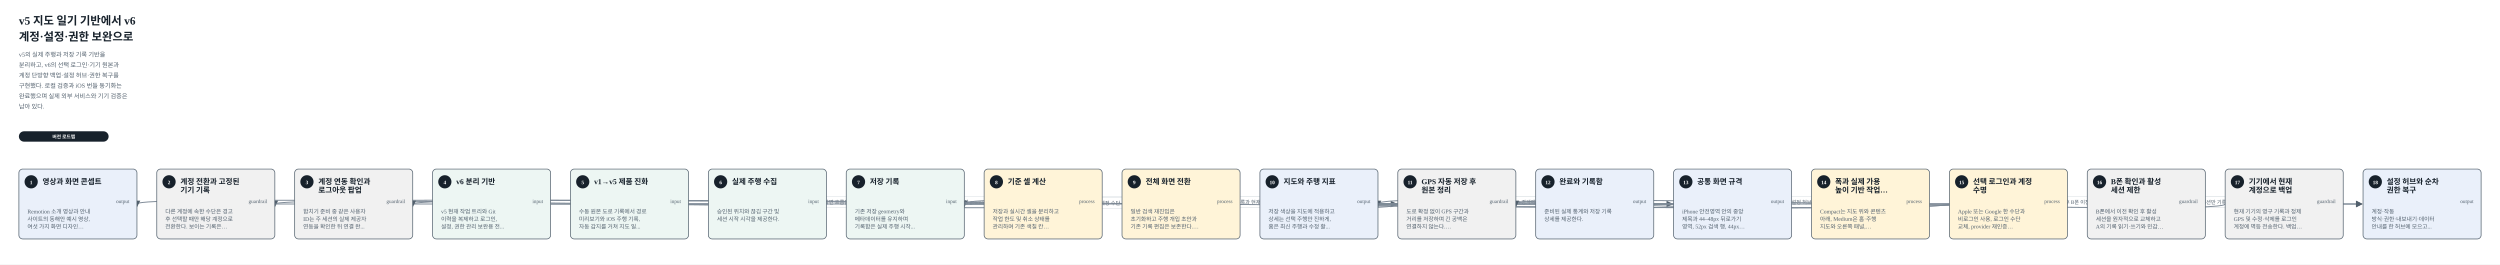
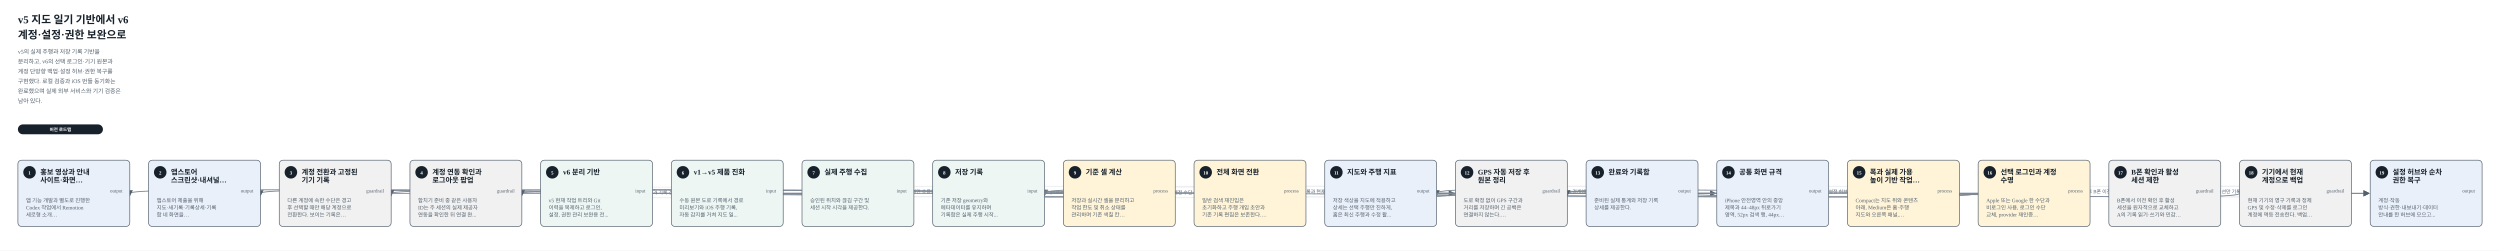
- <svg xmlns="http://www.w3.org/2000/svg" viewBox="0 0 5294 560" role="img" aria-labelledby="system-map-title system-map-desc">
+ <svg xmlns="http://www.w3.org/2000/svg" viewBox="0 0 5586 560" role="img" aria-labelledby="system-map-title system-map-desc">
  <defs>
    <marker id="system-map-arrow" viewBox="0 0 10 10" refX="5" refY="5" markerWidth="7" markerHeight="7" orient="auto-start-reverse">
      <path d="M 0 0 L 10 5 L 0 10 z" fill="#52606d" />
    </marker>
  </defs>
-   <rect width="5294" height="560" fill="#ffffff" />
+   <rect width="5586" height="560" fill="#ffffff" />
  <text fill="#17212b" font-size="24" font-weight="700">
    <tspan x="40" y="52">v5 지도 일기 기반에서 v6</tspan>
    <tspan x="40" y="86">계정·설정·권한 보완으로</tspan>
  </text>
  <text fill="#52606d" font-size="13">
    <tspan x="40" y="120">v5의 실제 주행과 저장 기록 기반을</tspan>
    <tspan x="40" y="142">분리하고, v6의 선택 로그인·기기 원본과</tspan>
    <tspan x="40" y="164">계정 단방향 백업·설정 허브·권한 복구를</tspan>
    <tspan x="40" y="186">구현했다. 로컬 검증과 iOS 번들 동기화는</tspan>
    <tspan x="40" y="208">완료했으며 실제 외부 서비스와 기기 검증은</tspan>
    <tspan x="40" y="230">남아 있다.</tspan>
  </text>
  <rect x="40" y="278" width="190" height="22" rx="11" fill="#17212b" />
  <text x="135" y="293" text-anchor="middle" fill="#ffffff" font-size="10" font-weight="700">버전 로드맵</text>
  <g data-flow="flow-00">
-     <path d="M 1458 432 L 2368 432" fill="none" stroke="#7b8794" stroke-width="2" marker-end="url(#system-map-arrow)" />
-     <rect x="1839" y="416" width="156" height="24" rx="4" fill="#ffffff" stroke="#d6dce2" />
-     <text x="1917" y="432" text-anchor="middle" fill="#52606d" font-size="11">자동 주행 중심 지도...</text>
+     <path d="M 1750 432 L 2660 432" fill="none" stroke="#7b8794" stroke-width="2" marker-end="url(#system-map-arrow)" />
+     <rect x="2131" y="416" width="156" height="24" rx="4" fill="#ffffff" stroke="#d6dce2" />
+     <text x="2209" y="432" text-anchor="middle" fill="#52606d" font-size="11">자동 주행 중심 지도...</text>
  </g>
  <g data-flow="flow-01">
-     <path d="M 1750 432 L 2076 432" fill="none" stroke="#7b8794" stroke-width="2" marker-end="url(#system-map-arrow)" />
-     <rect x="1851" y="416" width="132" height="24" rx="4" fill="#ffffff" stroke="#d6dce2" />
-     <text x="1917" y="432" text-anchor="middle" fill="#52606d" font-size="11">승인된 위치와 끊김</text>
+     <path d="M 2042 432 L 2368 432" fill="none" stroke="#7b8794" stroke-width="2" marker-end="url(#system-map-arrow)" />
+     <rect x="2143" y="416" width="132" height="24" rx="4" fill="#ffffff" stroke="#d6dce2" />
+     <text x="2209" y="432" text-anchor="middle" fill="#52606d" font-size="11">승인된 위치와 끊김</text>
  </g>
  <g data-flow="flow-02">
-     <path d="M 2042 432 L 2076 432" fill="none" stroke="#7b8794" stroke-width="2" marker-end="url(#system-map-arrow)" />
-     <rect x="2012" y="416" width="102" height="24" rx="4" fill="#ffffff" stroke="#d6dce2" />
-     <text x="2063" y="432" text-anchor="middle" fill="#52606d" font-size="11">저장 geometry</text>
+     <path d="M 2334 432 L 2368 432" fill="none" stroke="#7b8794" stroke-width="2" marker-end="url(#system-map-arrow)" />
+     <rect x="2304" y="416" width="102" height="24" rx="4" fill="#ffffff" stroke="#d6dce2" />
+     <text x="2355" y="432" text-anchor="middle" fill="#52606d" font-size="11">저장 geometry</text>
  </g>
  <g data-flow="flow-03">
-     <path d="M 2334 432 L 2660 432" fill="none" stroke="#7b8794" stroke-width="2" marker-end="url(#system-map-arrow)" />
-     <rect x="2432" y="416" width="138" height="24" rx="4" fill="#ffffff" stroke="#d6dce2" />
-     <text x="2501" y="432" text-anchor="middle" fill="#52606d" font-size="11">기준 셀과 준비 상태</text>
+     <path d="M 2626 432 L 2952 432" fill="none" stroke="#7b8794" stroke-width="2" marker-end="url(#system-map-arrow)" />
+     <rect x="2724" y="416" width="138" height="24" rx="4" fill="#ffffff" stroke="#d6dce2" />
+     <text x="2793" y="432" text-anchor="middle" fill="#52606d" font-size="11">기준 셀과 준비 상태</text>
  </g>
  <g data-flow="flow-04">
-     <path d="M 2626 432 L 2660 432" fill="none" stroke="#7b8794" stroke-width="2" marker-end="url(#system-map-arrow)" />
-     <rect x="2566" y="416" width="162" height="24" rx="4" fill="#ffffff" stroke="#d6dce2" />
-     <text x="2647" y="432" text-anchor="middle" fill="#52606d" font-size="11">지도 재사용과 표시 정책</text>
+     <path d="M 2918 432 L 2952 432" fill="none" stroke="#7b8794" stroke-width="2" marker-end="url(#system-map-arrow)" />
+     <rect x="2858" y="416" width="162" height="24" rx="4" fill="#ffffff" stroke="#d6dce2" />
+     <text x="2939" y="432" text-anchor="middle" fill="#52606d" font-size="11">지도 재사용과 표시 정책</text>
  </g>
  <g data-flow="flow-05">
-     <path d="M 1750 432 L 2952 432" fill="none" stroke="#7b8794" stroke-width="2" marker-end="url(#system-map-arrow)" />
-     <rect x="2277" y="416" width="156" height="24" rx="4" fill="#ffffff" stroke="#d6dce2" />
-     <text x="2355" y="432" text-anchor="middle" fill="#52606d" font-size="11">주행 종료와 앱 복귀...</text>
+     <path d="M 2042 432 L 3244 432" fill="none" stroke="#7b8794" stroke-width="2" marker-end="url(#system-map-arrow)" />
+     <rect x="2569" y="416" width="156" height="24" rx="4" fill="#ffffff" stroke="#d6dce2" />
+     <text x="2647" y="432" text-anchor="middle" fill="#52606d" font-size="11">주행 종료와 앱 복귀...</text>
  </g>
  <g data-flow="flow-06">
-     <path d="M 2960 432 C 2960 460, 2042 404, 2042 432" fill="none" stroke="#7b8794" stroke-width="2" marker-end="url(#system-map-arrow)" />
-     <rect x="2432" y="418" width="138" height="24" rx="4" fill="#ffffff" stroke="#d6dce2" />
-     <text x="2501" y="434" text-anchor="middle" fill="#52606d" font-size="11">중복 없는 영구 기록</text>
+     <path d="M 3252 432 C 3252 460, 2334 404, 2334 432" fill="none" stroke="#7b8794" stroke-width="2" marker-end="url(#system-map-arrow)" />
+     <rect x="2724" y="418" width="138" height="24" rx="4" fill="#ffffff" stroke="#d6dce2" />
+     <text x="2793" y="434" text-anchor="middle" fill="#52606d" font-size="11">중복 없는 영구 기록</text>
  </g>
  <g data-flow="flow-07">
-     <path d="M 3210 432 L 3244 432" fill="none" stroke="#7b8794" stroke-width="2" marker-end="url(#system-map-arrow)" />
-     <rect x="3150" y="416" width="162" height="24" rx="4" fill="#ffffff" stroke="#d6dce2" />
-     <text x="3231" y="432" text-anchor="middle" fill="#52606d" font-size="11">정리 결과와 저장 영수증</text>
+     <path d="M 3502 432 L 3536 432" fill="none" stroke="#7b8794" stroke-width="2" marker-end="url(#system-map-arrow)" />
+     <rect x="3442" y="416" width="162" height="24" rx="4" fill="#ffffff" stroke="#d6dce2" />
+     <text x="3523" y="432" text-anchor="middle" fill="#52606d" font-size="11">정리 결과와 저장 영수증</text>
  </g>
  <g data-flow="flow-08">
-     <path d="M 2334 432 L 3244 432" fill="none" stroke="#7b8794" stroke-width="2" marker-end="url(#system-map-arrow)" />
-     <rect x="2715" y="416" width="156" height="24" rx="4" fill="#ffffff" stroke="#d6dce2" />
-     <text x="2793" y="432" text-anchor="middle" fill="#52606d" font-size="11">실제 저장 전후 칸 통계</text>
+     <path d="M 2626 432 L 3536 432" fill="none" stroke="#7b8794" stroke-width="2" marker-end="url(#system-map-arrow)" />
+     <rect x="3007" y="416" width="156" height="24" rx="4" fill="#ffffff" stroke="#d6dce2" />
+     <text x="3085" y="432" text-anchor="middle" fill="#52606d" font-size="11">실제 저장 전후 칸 통계</text>
  </g>
  <g data-flow="flow-09">
-     <path d="M 2626 432 L 3536 432" fill="none" stroke="#7b8794" stroke-width="2" marker-end="url(#system-map-arrow)" />
-     <rect x="3004" y="416" width="162" height="24" rx="4" fill="#ffffff" stroke="#d6dce2" />
-     <text x="3085" y="432" text-anchor="middle" fill="#52606d" font-size="11">화면별 동일한 정렬과...</text>
+     <path d="M 2918 432 L 3828 432" fill="none" stroke="#7b8794" stroke-width="2" marker-end="url(#system-map-arrow)" />
+     <rect x="3296" y="416" width="162" height="24" rx="4" fill="#ffffff" stroke="#d6dce2" />
+     <text x="3377" y="432" text-anchor="middle" fill="#52606d" font-size="11">화면별 동일한 정렬과...</text>
  </g>
  <g data-flow="flow-10">
-     <path d="M 2626 432 L 3828 432" fill="none" stroke="#7b8794" stroke-width="2" marker-end="url(#system-map-arrow)" />
-     <rect x="3150" y="416" width="162" height="24" rx="4" fill="#ffffff" stroke="#d6dce2" />
-     <text x="3231" y="432" text-anchor="middle" fill="#52606d" font-size="11">viewport 경계에 따른...</text>
+     <path d="M 2918 432 L 4120 432" fill="none" stroke="#7b8794" stroke-width="2" marker-end="url(#system-map-arrow)" />
+     <rect x="3442" y="416" width="162" height="24" rx="4" fill="#ffffff" stroke="#d6dce2" />
+     <text x="3523" y="432" text-anchor="middle" fill="#52606d" font-size="11">viewport 경계에 따른...</text>
  </g>
  <g data-flow="flow-11">
-     <path d="M 3836 432 C 3836 460, 2918 404, 2918 432" fill="none" stroke="#7b8794" stroke-width="2" marker-end="url(#system-map-arrow)" />
-     <rect x="3293" y="418" width="168" height="24" rx="4" fill="#ffffff" stroke="#d6dce2" />
-     <text x="3377" y="434" text-anchor="middle" fill="#52606d" font-size="11">단일 지도 크기 동기화...</text>
+     <path d="M 4128 432 C 4128 460, 3210 404, 3210 432" fill="none" stroke="#7b8794" stroke-width="2" marker-end="url(#system-map-arrow)" />
+     <rect x="3585" y="418" width="168" height="24" rx="4" fill="#ffffff" stroke="#d6dce2" />
+     <text x="3669" y="434" text-anchor="middle" fill="#52606d" font-size="11">단일 지도 크기 동기화...</text>
+   </g>
+   <g data-flow="flow-app-store-assets">
+     <path d="M 2668 432 C 2668 460, 582 404, 582 432" fill="none" stroke="#7b8794" stroke-width="2" marker-end="url(#system-map-arrow)" />
+     <rect x="1541" y="418" width="168" height="24" rx="4" fill="#ffffff" stroke="#d6dce2" />
+     <text x="1625" y="434" text-anchor="middle" fill="#52606d" font-size="11">실제 앱 화면을 앱스토...</text>
  </g>
  <g data-flow="flow-promo-design">
-     <path d="M 2376 432 C 2376 460, 290 404, 290 432" fill="none" stroke="#7b8794" stroke-width="2" marker-end="url(#system-map-arrow)" />
-     <rect x="1249" y="418" width="168" height="24" rx="4" fill="#ffffff" stroke="#d6dce2" />
-     <text x="1333" y="434" text-anchor="middle" fill="#52606d" font-size="11">앱 화면과 기록 경험을...</text>
+     <path d="M 2668 432 C 2668 460, 290 404, 290 432" fill="none" stroke="#7b8794" stroke-width="2" marker-end="url(#system-map-arrow)" />
+     <rect x="1395" y="418" width="168" height="24" rx="4" fill="#ffffff" stroke="#d6dce2" />
+     <text x="1479" y="434" text-anchor="middle" fill="#52606d" font-size="11">앱 화면과 기록 경험을...</text>
  </g>
  <g data-flow="flow-v6-00">
-     <path d="M 1166 432 L 2368 432" fill="none" stroke="#7b8794" stroke-width="2" marker-end="url(#system-map-arrow)" />
-     <rect x="1693" y="416" width="156" height="24" rx="4" fill="#ffffff" stroke="#d6dce2" />
-     <text x="1771" y="432" text-anchor="middle" fill="#52606d" font-size="11">기존 화면 흐름을 v6...</text>
+     <path d="M 1458 432 L 2660 432" fill="none" stroke="#7b8794" stroke-width="2" marker-end="url(#system-map-arrow)" />
+     <rect x="1985" y="416" width="156" height="24" rx="4" fill="#ffffff" stroke="#d6dce2" />
+     <text x="2063" y="432" text-anchor="middle" fill="#52606d" font-size="11">기존 화면 흐름을 v6...</text>
  </g>
  <g data-flow="flow-v6-01">
-     <path d="M 3210 432 L 4704 432" fill="none" stroke="#7b8794" stroke-width="2" marker-end="url(#system-map-arrow)" />
-     <rect x="3880" y="416" width="162" height="24" rx="4" fill="#ffffff" stroke="#d6dce2" />
-     <text x="3961" y="432" text-anchor="middle" fill="#52606d" font-size="11">로컬 영구 저장 뒤 완...</text>
+     <path d="M 3502 432 L 4996 432" fill="none" stroke="#7b8794" stroke-width="2" marker-end="url(#system-map-arrow)" />
+     <rect x="4172" y="416" width="162" height="24" rx="4" fill="#ffffff" stroke="#d6dce2" />
+     <text x="4253" y="432" text-anchor="middle" fill="#52606d" font-size="11">로컬 영구 저장 뒤 완...</text>
  </g>
  <g data-flow="flow-v6-02">
-     <path d="M 4378 432 L 4704 432" fill="none" stroke="#7b8794" stroke-width="2" marker-end="url(#system-map-arrow)" />
-     <rect x="4461" y="416" width="168" height="24" rx="4" fill="#ffffff" stroke="#d6dce2" />
-     <text x="4545" y="432" text-anchor="middle" fill="#52606d" font-size="11">로그인 계정에 기기 내...</text>
+     <path d="M 4670 432 L 4996 432" fill="none" stroke="#7b8794" stroke-width="2" marker-end="url(#system-map-arrow)" />
+     <rect x="4753" y="416" width="168" height="24" rx="4" fill="#ffffff" stroke="#d6dce2" />
+     <text x="4837" y="432" text-anchor="middle" fill="#52606d" font-size="11">로그인 계정에 기기 내...</text>
  </g>
  <g data-flow="flow-v6-03">
-     <path d="M 4378 432 L 4996 432" fill="none" stroke="#7b8794" stroke-width="2" marker-end="url(#system-map-arrow)" />
-     <rect x="4607" y="416" width="168" height="24" rx="4" fill="#ffffff" stroke="#d6dce2" />
-     <text x="4691" y="432" text-anchor="middle" fill="#52606d" font-size="11">계정 상태와 권한 진입...</text>
+     <path d="M 4670 432 L 5288 432" fill="none" stroke="#7b8794" stroke-width="2" marker-end="url(#system-map-arrow)" />
+     <rect x="4899" y="416" width="168" height="24" rx="4" fill="#ffffff" stroke="#d6dce2" />
+     <text x="4983" y="432" text-anchor="middle" fill="#52606d" font-size="11">계정 상태와 권한 진입...</text>
  </g>
  <g data-flow="flow-v6-04">
-     <path d="M 2626 432 L 4996 432" fill="none" stroke="#7b8794" stroke-width="2" marker-end="url(#system-map-arrow)" />
-     <rect x="3734" y="416" width="162" height="24" rx="4" fill="#ffffff" stroke="#d6dce2" />
-     <text x="3815" y="432" text-anchor="middle" fill="#52606d" font-size="11">홈에서 설정 허브로 진입</text>
+     <path d="M 2918 432 L 5288 432" fill="none" stroke="#7b8794" stroke-width="2" marker-end="url(#system-map-arrow)" />
+     <rect x="4026" y="416" width="162" height="24" rx="4" fill="#ffffff" stroke="#d6dce2" />
+     <text x="4107" y="432" text-anchor="middle" fill="#52606d" font-size="11">홈에서 설정 허브로 진입</text>
  </g>
  <g data-flow="flow-v6-c1-account-scope">
-     <path d="M 4128 432 C 4128 460, 582 404, 582 432" fill="none" stroke="#7b8794" stroke-width="2" marker-end="url(#system-map-arrow)" />
-     <rect x="2277" y="418" width="156" height="24" rx="4" fill="#ffffff" stroke="#d6dce2" />
-     <text x="2355" y="434" text-anchor="middle" fill="#52606d" font-size="11">다른 계정 수단 충돌...</text>
+     <path d="M 4420 432 C 4420 460, 874 404, 874 432" fill="none" stroke="#7b8794" stroke-width="2" marker-end="url(#system-map-arrow)" />
+     <rect x="2569" y="418" width="156" height="24" rx="4" fill="#ffffff" stroke="#d6dce2" />
+     <text x="2647" y="434" text-anchor="middle" fill="#52606d" font-size="11">다른 계정 수단 충돌...</text>
  </g>
  <g data-flow="flow-v6-c1-cloud">
-     <path d="M 582 432 L 4704 432" fill="none" stroke="#7b8794" stroke-width="2" marker-end="url(#system-map-arrow)" />
-     <rect x="2563" y="416" width="168" height="24" rx="4" fill="#ffffff" stroke="#d6dce2" />
-     <text x="2647" y="432" text-anchor="middle" fill="#52606d" font-size="11">기기 기록과 현재 계정...</text>
+     <path d="M 874 432 L 4996 432" fill="none" stroke="#7b8794" stroke-width="2" marker-end="url(#system-map-arrow)" />
+     <rect x="2855" y="416" width="168" height="24" rx="4" fill="#ffffff" stroke="#d6dce2" />
+     <text x="2939" y="432" text-anchor="middle" fill="#52606d" font-size="11">기기 기록과 현재 계정...</text>
  </g>
  <g data-flow="flow-v6-device-01">
-     <path d="M 4378 432 L 4412 432" fill="none" stroke="#7b8794" stroke-width="2" marker-end="url(#system-map-arrow)" />
-     <rect x="4324" y="416" width="150" height="24" rx="4" fill="#ffffff" stroke="#d6dce2" />
-     <text x="4399" y="432" text-anchor="middle" fill="#52606d" font-size="11">인증 후 B폰 이전 확인</text>
+     <path d="M 4670 432 L 4704 432" fill="none" stroke="#7b8794" stroke-width="2" marker-end="url(#system-map-arrow)" />
+     <rect x="4616" y="416" width="150" height="24" rx="4" fill="#ffffff" stroke="#d6dce2" />
+     <text x="4691" y="432" text-anchor="middle" fill="#52606d" font-size="11">인증 후 B폰 이전 확인</text>
  </g>
  <g data-flow="flow-v6-device-02">
-     <path d="M 4670 432 L 4704 432" fill="none" stroke="#7b8794" stroke-width="2" marker-end="url(#system-map-arrow)" />
-     <rect x="4610" y="416" width="162" height="24" rx="4" fill="#ffffff" stroke="#d6dce2" />
-     <text x="4691" y="432" text-anchor="middle" fill="#52606d" font-size="11">활성 세션만 기록 API...</text>
+     <path d="M 4962 432 L 4996 432" fill="none" stroke="#7b8794" stroke-width="2" marker-end="url(#system-map-arrow)" />
+     <rect x="4902" y="416" width="162" height="24" rx="4" fill="#ffffff" stroke="#d6dce2" />
+     <text x="4983" y="432" text-anchor="middle" fill="#52606d" font-size="11">활성 세션만 기록 API...</text>
  </g>
  <g data-flow="flow-v6-manual-restore">
-     <path d="M 4712 432 C 4712 460, 3210 404, 3210 432" fill="none" stroke="#7b8794" stroke-width="2" marker-end="url(#system-map-arrow)" />
-     <rect x="3877" y="418" width="168" height="24" rx="4" fill="#ffffff" stroke="#d6dce2" />
-     <text x="3961" y="434" text-anchor="middle" fill="#52606d" font-size="11">빈 기기에서 명시적 수...</text>
+     <path d="M 5004 432 C 5004 460, 3502 404, 3502 432" fill="none" stroke="#7b8794" stroke-width="2" marker-end="url(#system-map-arrow)" />
+     <rect x="4169" y="418" width="168" height="24" rx="4" fill="#ffffff" stroke="#d6dce2" />
+     <text x="4253" y="434" text-anchor="middle" fill="#52606d" font-size="11">빈 기기에서 명시적 수...</text>
  </g>
  <g data-flow="flow-v6-provider-link">
-     <path d="M 4128 432 C 4128 460, 874 404, 874 432" fill="none" stroke="#7b8794" stroke-width="2" marker-end="url(#system-map-arrow)" />
-     <rect x="2420" y="418" width="162" height="24" rx="4" fill="#ffffff" stroke="#d6dce2" />
-     <text x="2501" y="434" text-anchor="middle" fill="#52606d" font-size="11">서버 identity 확인과...</text>
+     <path d="M 4420 432 C 4420 460, 1166 404, 1166 432" fill="none" stroke="#7b8794" stroke-width="2" marker-end="url(#system-map-arrow)" />
+     <rect x="2712" y="418" width="162" height="24" rx="4" fill="#ffffff" stroke="#d6dce2" />
+     <text x="2793" y="434" text-anchor="middle" fill="#52606d" font-size="11">서버 identity 확인과...</text>
  </g>
  <g data-node="promo-design">
    <rect x="40" y="358" width="250" height="148" rx="8" fill="#eaf0fa" stroke="#52606d" stroke-width="1.5" />
    <circle cx="66" cy="385" r="14" fill="#17212b" />
    <text x="66" y="390" text-anchor="middle" fill="#ffffff" font-size="11" font-weight="700">1</text>
    <text x="90" y="390" fill="#17212b" font-size="16" font-weight="700">
-       <tspan x="90" y="390">영상과 화면 콘셉트</tspan>
+       <tspan x="90" y="390">홍보 영상과 안내</tspan>
+       <tspan x="90" y="408">사이트·화면…</tspan>
    </text>
    <text x="274" y="430" text-anchor="end" fill="#52606d" font-size="11">output</text>
    <text x="58" y="436" fill="#52606d" font-size="12">
-       <tspan x="58" y="452">Remotion 소개 영상과 안내</tspan>
-       <tspan x="58" y="468">사이트의 동해안 예시 영상,</tspan>
-       <tspan x="58" y="484">여섯 가지 화면 디자인…</tspan>
-     </text>
-   </g>
-   <g data-node="c1-account-scope">
-     <rect x="332" y="358" width="250" height="148" rx="8" fill="#f1f1f1" stroke="#52606d" stroke-width="1.5" />
+       <tspan x="58" y="452">앱 기능 개발과 별도로 진행한</tspan>
+       <tspan x="58" y="468">Codex 작업에서 Remotion</tspan>
+       <tspan x="58" y="484">세로형 소개…</tspan>
+     </text>
+   </g>
+   <g data-node="app-store-assets">
+     <rect x="332" y="358" width="250" height="148" rx="8" fill="#eaf0fa" stroke="#52606d" stroke-width="1.5" />
    <circle cx="358" cy="385" r="14" fill="#17212b" />
    <text x="358" y="390" text-anchor="middle" fill="#ffffff" font-size="11" font-weight="700">2</text>
    <text x="382" y="390" fill="#17212b" font-size="16" font-weight="700">
-       <tspan x="382" y="390">계정 전환과 고정된</tspan>
-       <tspan x="382" y="408">기기 기록</tspan>
-     </text>
-     <text x="566" y="430" text-anchor="end" fill="#52606d" font-size="11">guardrail</text>
+       <tspan x="382" y="390">앱스토어</tspan>
+       <tspan x="382" y="408">스크린샷·내셔널…</tspan>
+     </text>
+     <text x="566" y="430" text-anchor="end" fill="#52606d" font-size="11">output</text>
    <text x="350" y="436" fill="#52606d" font-size="12">
-       <tspan x="350" y="452">다른 계정에 속한 수단은 경고</tspan>
-       <tspan x="350" y="468">후 선택할 때만 해당 계정으로</tspan>
-       <tspan x="350" y="484">전환한다. 보이는 기록은…</tspan>
-     </text>
-   </g>
-   <g data-node="provider-link-status">
+       <tspan x="350" y="452">앱스토어 제출을 위해</tspan>
+       <tspan x="350" y="468">지도·새기록·기록상세·기록</tspan>
+       <tspan x="350" y="484">함 네 화면을…</tspan>
+     </text>
+   </g>
+   <g data-node="c1-account-scope">
    <rect x="624" y="358" width="250" height="148" rx="8" fill="#f1f1f1" stroke="#52606d" stroke-width="1.5" />
    <circle cx="650" cy="385" r="14" fill="#17212b" />
    <text x="650" y="390" text-anchor="middle" fill="#ffffff" font-size="11" font-weight="700">3</text>
    <text x="674" y="390" fill="#17212b" font-size="16" font-weight="700">
-       <tspan x="674" y="390">계정 연동 확인과</tspan>
-       <tspan x="674" y="408">로그아웃 팝업</tspan>
+       <tspan x="674" y="390">계정 전환과 고정된</tspan>
+       <tspan x="674" y="408">기기 기록</tspan>
    </text>
    <text x="858" y="430" text-anchor="end" fill="#52606d" font-size="11">guardrail</text>
    <text x="642" y="436" fill="#52606d" font-size="12">
-       <tspan x="642" y="452">합치기 준비 중 같은 사용자</tspan>
-       <tspan x="642" y="468">ID는 주 세션의 실제 제공자</tspan>
-       <tspan x="642" y="484">연동을 확인한 뒤 연결 완...</tspan>
-     </text>
-   </g>
-   <g data-node="v6-foundation">
-     <rect x="916" y="358" width="250" height="148" rx="8" fill="#edf6f3" stroke="#52606d" stroke-width="1.5" />
+       <tspan x="642" y="452">다른 계정에 속한 수단은 경고</tspan>
+       <tspan x="642" y="468">후 선택할 때만 해당 계정으로</tspan>
+       <tspan x="642" y="484">전환한다. 보이는 기록은…</tspan>
+     </text>
+   </g>
+   <g data-node="provider-link-status">
+     <rect x="916" y="358" width="250" height="148" rx="8" fill="#f1f1f1" stroke="#52606d" stroke-width="1.5" />
    <circle cx="942" cy="385" r="14" fill="#17212b" />
    <text x="942" y="390" text-anchor="middle" fill="#ffffff" font-size="11" font-weight="700">4</text>
    <text x="966" y="390" fill="#17212b" font-size="16" font-weight="700">
-       <tspan x="966" y="390">v6 분리 기반</tspan>
-     </text>
-     <text x="1150" y="430" text-anchor="end" fill="#52606d" font-size="11">input</text>
+       <tspan x="966" y="390">계정 연동 확인과</tspan>
+       <tspan x="966" y="408">로그아웃 팝업</tspan>
+     </text>
+     <text x="1150" y="430" text-anchor="end" fill="#52606d" font-size="11">guardrail</text>
    <text x="934" y="436" fill="#52606d" font-size="12">
-       <tspan x="934" y="452">v5 현재 작업 트리와 Git</tspan>
-       <tspan x="934" y="468">이력을 복제하고 로그인,</tspan>
-       <tspan x="934" y="484">설정, 권한 관리 보완용 전...</tspan>
-     </text>
-   </g>
-   <g data-node="version-lineage">
+       <tspan x="934" y="452">합치기 준비 중 같은 사용자</tspan>
+       <tspan x="934" y="468">ID는 주 세션의 실제 제공자</tspan>
+       <tspan x="934" y="484">연동을 확인한 뒤 연결 완...</tspan>
+     </text>
+   </g>
+   <g data-node="v6-foundation">
    <rect x="1208" y="358" width="250" height="148" rx="8" fill="#edf6f3" stroke="#52606d" stroke-width="1.5" />
    <circle cx="1234" cy="385" r="14" fill="#17212b" />
    <text x="1234" y="390" text-anchor="middle" fill="#ffffff" font-size="11" font-weight="700">5</text>
    <text x="1258" y="390" fill="#17212b" font-size="16" font-weight="700">
-       <tspan x="1258" y="390">v1→v5 제품 진화</tspan>
+       <tspan x="1258" y="390">v6 분리 기반</tspan>
    </text>
    <text x="1442" y="430" text-anchor="end" fill="#52606d" font-size="11">input</text>
    <text x="1226" y="436" fill="#52606d" font-size="12">
-       <tspan x="1226" y="452">수동 원본 도로 기록에서 경로</tspan>
-       <tspan x="1226" y="468">미리보기와 iOS 주행 기록,</tspan>
-       <tspan x="1226" y="484">자동 감지를 거쳐 지도 일...</tspan>
-     </text>
-   </g>
-   <g data-node="native-drive">
+       <tspan x="1226" y="452">v5 현재 작업 트리와 Git</tspan>
+       <tspan x="1226" y="468">이력을 복제하고 로그인,</tspan>
+       <tspan x="1226" y="484">설정, 권한 관리 보완용 전...</tspan>
+     </text>
+   </g>
+   <g data-node="version-lineage">
    <rect x="1500" y="358" width="250" height="148" rx="8" fill="#edf6f3" stroke="#52606d" stroke-width="1.5" />
    <circle cx="1526" cy="385" r="14" fill="#17212b" />
    <text x="1526" y="390" text-anchor="middle" fill="#ffffff" font-size="11" font-weight="700">6</text>
    <text x="1550" y="390" fill="#17212b" font-size="16" font-weight="700">
-       <tspan x="1550" y="390">실제 주행 수집</tspan>
+       <tspan x="1550" y="390">v1→v5 제품 진화</tspan>
    </text>
    <text x="1734" y="430" text-anchor="end" fill="#52606d" font-size="11">input</text>
    <text x="1518" y="436" fill="#52606d" font-size="12">
-       <tspan x="1518" y="452">승인된 위치와 끊김 구간 및</tspan>
-       <tspan x="1518" y="468">세션 시작 시각을 제공한다.</tspan>
-     </text>
-   </g>
-   <g data-node="saved-records">
+       <tspan x="1518" y="452">수동 원본 도로 기록에서 경로</tspan>
+       <tspan x="1518" y="468">미리보기와 iOS 주행 기록,</tspan>
+       <tspan x="1518" y="484">자동 감지를 거쳐 지도 일...</tspan>
+     </text>
+   </g>
+   <g data-node="native-drive">
    <rect x="1792" y="358" width="250" height="148" rx="8" fill="#edf6f3" stroke="#52606d" stroke-width="1.5" />
    <circle cx="1818" cy="385" r="14" fill="#17212b" />
    <text x="1818" y="390" text-anchor="middle" fill="#ffffff" font-size="11" font-weight="700">7</text>
    <text x="1842" y="390" fill="#17212b" font-size="16" font-weight="700">
-       <tspan x="1842" y="390">저장 기록</tspan>
+       <tspan x="1842" y="390">실제 주행 수집</tspan>
    </text>
    <text x="2026" y="430" text-anchor="end" fill="#52606d" font-size="11">input</text>
    <text x="1810" y="436" fill="#52606d" font-size="12">
-       <tspan x="1810" y="452">기존 저장 geometry와</tspan>
-       <tspan x="1810" y="468">메타데이터를 유지하며</tspan>
-       <tspan x="1810" y="484">기록함은 실제 주행 시작...</tspan>
-     </text>
-   </g>
-   <g data-node="territory-runtime">
-     <rect x="2084" y="358" width="250" height="148" rx="8" fill="#fff4d8" stroke="#52606d" stroke-width="1.5" />
+       <tspan x="1810" y="452">승인된 위치와 끊김 구간 및</tspan>
+       <tspan x="1810" y="468">세션 시작 시각을 제공한다.</tspan>
+     </text>
+   </g>
+   <g data-node="saved-records">
+     <rect x="2084" y="358" width="250" height="148" rx="8" fill="#edf6f3" stroke="#52606d" stroke-width="1.5" />
    <circle cx="2110" cy="385" r="14" fill="#17212b" />
    <text x="2110" y="390" text-anchor="middle" fill="#ffffff" font-size="11" font-weight="700">8</text>
    <text x="2134" y="390" fill="#17212b" font-size="16" font-weight="700">
-       <tspan x="2134" y="390">기준 셀 계산</tspan>
-     </text>
-     <text x="2318" y="430" text-anchor="end" fill="#52606d" font-size="11">process</text>
+       <tspan x="2134" y="390">저장 기록</tspan>
+     </text>
+     <text x="2318" y="430" text-anchor="end" fill="#52606d" font-size="11">input</text>
    <text x="2102" y="436" fill="#52606d" font-size="12">
-       <tspan x="2102" y="452">저장과 실시간 셀을 분리하고</tspan>
-       <tspan x="2102" y="468">작업 한도 및 취소 상태를</tspan>
-       <tspan x="2102" y="484">관리하며 기존 색칠 칸…</tspan>
-     </text>
-   </g>
-   <g data-node="journal-router">
+       <tspan x="2102" y="452">기존 저장 geometry와</tspan>
+       <tspan x="2102" y="468">메타데이터를 유지하며</tspan>
+       <tspan x="2102" y="484">기록함은 실제 주행 시작...</tspan>
+     </text>
+   </g>
+   <g data-node="territory-runtime">
    <rect x="2376" y="358" width="250" height="148" rx="8" fill="#fff4d8" stroke="#52606d" stroke-width="1.5" />
    <circle cx="2402" cy="385" r="14" fill="#17212b" />
    <text x="2402" y="390" text-anchor="middle" fill="#ffffff" font-size="11" font-weight="700">9</text>
    <text x="2426" y="390" fill="#17212b" font-size="16" font-weight="700">
-       <tspan x="2426" y="390">전체 화면 전환</tspan>
+       <tspan x="2426" y="390">기준 셀 계산</tspan>
    </text>
    <text x="2610" y="430" text-anchor="end" fill="#52606d" font-size="11">process</text>
    <text x="2394" y="436" fill="#52606d" font-size="12">
-       <tspan x="2394" y="452">일반 검색 재진입은</tspan>
-       <tspan x="2394" y="468">초기화하고 주행 개입 초안과</tspan>
-       <tspan x="2394" y="484">기존 기록 편집은 보존한다.…</tspan>
-     </text>
-   </g>
-   <g data-node="map-display">
-     <rect x="2668" y="358" width="250" height="148" rx="8" fill="#eaf0fa" stroke="#52606d" stroke-width="1.5" />
+       <tspan x="2394" y="452">저장과 실시간 셀을 분리하고</tspan>
+       <tspan x="2394" y="468">작업 한도 및 취소 상태를</tspan>
+       <tspan x="2394" y="484">관리하며 기존 색칠 칸…</tspan>
+     </text>
+   </g>
+   <g data-node="journal-router">
+     <rect x="2668" y="358" width="250" height="148" rx="8" fill="#fff4d8" stroke="#52606d" stroke-width="1.5" />
    <circle cx="2694" cy="385" r="14" fill="#17212b" />
    <text x="2694" y="390" text-anchor="middle" fill="#ffffff" font-size="11" font-weight="700">10</text>
    <text x="2718" y="390" fill="#17212b" font-size="16" font-weight="700">
-       <tspan x="2718" y="390">지도와 주행 지표</tspan>
-     </text>
-     <text x="2902" y="430" text-anchor="end" fill="#52606d" font-size="11">output</text>
+       <tspan x="2718" y="390">전체 화면 전환</tspan>
+     </text>
+     <text x="2902" y="430" text-anchor="end" fill="#52606d" font-size="11">process</text>
    <text x="2686" y="436" fill="#52606d" font-size="12">
-       <tspan x="2686" y="452">저장 색상을 지도에 적용하고</tspan>
-       <tspan x="2686" y="468">상세는 선택 주행만 진하게,</tspan>
-       <tspan x="2686" y="484">홈은 최신 주행과 수정 활...</tspan>
-     </text>
-   </g>
-   <g data-node="durable-save">
-     <rect x="2960" y="358" width="250" height="148" rx="8" fill="#f1f1f1" stroke="#52606d" stroke-width="1.5" />
+       <tspan x="2686" y="452">일반 검색 재진입은</tspan>
+       <tspan x="2686" y="468">초기화하고 주행 개입 초안과</tspan>
+       <tspan x="2686" y="484">기존 기록 편집은 보존한다.…</tspan>
+     </text>
+   </g>
+   <g data-node="map-display">
+     <rect x="2960" y="358" width="250" height="148" rx="8" fill="#eaf0fa" stroke="#52606d" stroke-width="1.5" />
    <circle cx="2986" cy="385" r="14" fill="#17212b" />
    <text x="2986" y="390" text-anchor="middle" fill="#ffffff" font-size="11" font-weight="700">11</text>
    <text x="3010" y="390" fill="#17212b" font-size="16" font-weight="700">
-       <tspan x="3010" y="390">GPS 자동 저장 후</tspan>
-       <tspan x="3010" y="408">원본 정리</tspan>
-     </text>
-     <text x="3194" y="430" text-anchor="end" fill="#52606d" font-size="11">guardrail</text>
+       <tspan x="3010" y="390">지도와 주행 지표</tspan>
+     </text>
+     <text x="3194" y="430" text-anchor="end" fill="#52606d" font-size="11">output</text>
    <text x="2978" y="436" fill="#52606d" font-size="12">
-       <tspan x="2978" y="452">도로 확정 없이 GPS 구간과</tspan>
-       <tspan x="2978" y="468">거리를 저장하며 긴 공백은</tspan>
-       <tspan x="2978" y="484">연결하지 않는다.…</tspan>
-     </text>
-   </g>
-   <g data-node="record-pages">
-     <rect x="3252" y="358" width="250" height="148" rx="8" fill="#eaf0fa" stroke="#52606d" stroke-width="1.5" />
+       <tspan x="2978" y="452">저장 색상을 지도에 적용하고</tspan>
+       <tspan x="2978" y="468">상세는 선택 주행만 진하게,</tspan>
+       <tspan x="2978" y="484">홈은 최신 주행과 수정 활...</tspan>
+     </text>
+   </g>
+   <g data-node="durable-save">
+     <rect x="3252" y="358" width="250" height="148" rx="8" fill="#f1f1f1" stroke="#52606d" stroke-width="1.5" />
    <circle cx="3278" cy="385" r="14" fill="#17212b" />
    <text x="3278" y="390" text-anchor="middle" fill="#ffffff" font-size="11" font-weight="700">12</text>
    <text x="3302" y="390" fill="#17212b" font-size="16" font-weight="700">
-       <tspan x="3302" y="390">완료와 기록함</tspan>
-     </text>
-     <text x="3486" y="430" text-anchor="end" fill="#52606d" font-size="11">output</text>
+       <tspan x="3302" y="390">GPS 자동 저장 후</tspan>
+       <tspan x="3302" y="408">원본 정리</tspan>
+     </text>
+     <text x="3486" y="430" text-anchor="end" fill="#52606d" font-size="11">guardrail</text>
    <text x="3270" y="436" fill="#52606d" font-size="12">
-       <tspan x="3270" y="452">준비된 실제 통계와 저장 기록</tspan>
-       <tspan x="3270" y="468">상세를 제공한다.</tspan>
-     </text>
-   </g>
-   <g data-node="v38-visual-guideline">
+       <tspan x="3270" y="452">도로 확정 없이 GPS 구간과</tspan>
+       <tspan x="3270" y="468">거리를 저장하며 긴 공백은</tspan>
+       <tspan x="3270" y="484">연결하지 않는다.…</tspan>
+     </text>
+   </g>
+   <g data-node="record-pages">
    <rect x="3544" y="358" width="250" height="148" rx="8" fill="#eaf0fa" stroke="#52606d" stroke-width="1.5" />
    <circle cx="3570" cy="385" r="14" fill="#17212b" />
    <text x="3570" y="390" text-anchor="middle" fill="#ffffff" font-size="11" font-weight="700">13</text>
    <text x="3594" y="390" fill="#17212b" font-size="16" font-weight="700">
-       <tspan x="3594" y="390">공통 화면 규격</tspan>
+       <tspan x="3594" y="390">완료와 기록함</tspan>
    </text>
    <text x="3778" y="430" text-anchor="end" fill="#52606d" font-size="11">output</text>
    <text x="3562" y="436" fill="#52606d" font-size="12">
-       <tspan x="3562" y="452">iPhone 안전영역 안의 중앙</tspan>
-       <tspan x="3562" y="468">제목과 44–48px 뒤로가기</tspan>
-       <tspan x="3562" y="484">영역, 52px 검색 행, 44px…</tspan>
-     </text>
-   </g>
-   <g data-node="responsive-layout">
-     <rect x="3836" y="358" width="250" height="148" rx="8" fill="#fff4d8" stroke="#52606d" stroke-width="1.5" />
+       <tspan x="3562" y="452">준비된 실제 통계와 저장 기록</tspan>
+       <tspan x="3562" y="468">상세를 제공한다.</tspan>
+     </text>
+   </g>
+   <g data-node="v38-visual-guideline">
+     <rect x="3836" y="358" width="250" height="148" rx="8" fill="#eaf0fa" stroke="#52606d" stroke-width="1.5" />
    <circle cx="3862" cy="385" r="14" fill="#17212b" />
    <text x="3862" y="390" text-anchor="middle" fill="#ffffff" font-size="11" font-weight="700">14</text>
    <text x="3886" y="390" fill="#17212b" font-size="16" font-weight="700">
-       <tspan x="3886" y="390">폭과 실제 가용</tspan>
-       <tspan x="3886" y="408">높이 기반 작업…</tspan>
-     </text>
-     <text x="4070" y="430" text-anchor="end" fill="#52606d" font-size="11">process</text>
+       <tspan x="3886" y="390">공통 화면 규격</tspan>
+     </text>
+     <text x="4070" y="430" text-anchor="end" fill="#52606d" font-size="11">output</text>
    <text x="3854" y="436" fill="#52606d" font-size="12">
-       <tspan x="3854" y="452">Compact는 지도 위와 콘텐츠</tspan>
-       <tspan x="3854" y="468">아래, Medium은 홈·주행</tspan>
-       <tspan x="3854" y="484">지도와 오른쪽 패널,…</tspan>
-     </text>
-   </g>
-   <g data-node="account-auth">
+       <tspan x="3854" y="452">iPhone 안전영역 안의 중앙</tspan>
+       <tspan x="3854" y="468">제목과 44–48px 뒤로가기</tspan>
+       <tspan x="3854" y="484">영역, 52px 검색 행, 44px…</tspan>
+     </text>
+   </g>
+   <g data-node="responsive-layout">
    <rect x="4128" y="358" width="250" height="148" rx="8" fill="#fff4d8" stroke="#52606d" stroke-width="1.5" />
    <circle cx="4154" cy="385" r="14" fill="#17212b" />
    <text x="4154" y="390" text-anchor="middle" fill="#ffffff" font-size="11" font-weight="700">15</text>
    <text x="4178" y="390" fill="#17212b" font-size="16" font-weight="700">
-       <tspan x="4178" y="390">선택 로그인과 계정</tspan>
-       <tspan x="4178" y="408">수명</tspan>
+       <tspan x="4178" y="390">폭과 실제 가용</tspan>
+       <tspan x="4178" y="408">높이 기반 작업…</tspan>
    </text>
    <text x="4362" y="430" text-anchor="end" fill="#52606d" font-size="11">process</text>
    <text x="4146" y="436" fill="#52606d" font-size="12">
-       <tspan x="4146" y="452">Apple 또는 Google 한 수단과</tspan>
-       <tspan x="4146" y="468">비로그인 사용, 로그인 수단</tspan>
-       <tspan x="4146" y="484">교체, provider 재인증…</tspan>
-     </text>
-   </g>
-   <g data-node="account-device-lease">
-     <rect x="4420" y="358" width="250" height="148" rx="8" fill="#f1f1f1" stroke="#52606d" stroke-width="1.5" />
+       <tspan x="4146" y="452">Compact는 지도 위와 콘텐츠</tspan>
+       <tspan x="4146" y="468">아래, Medium은 홈·주행</tspan>
+       <tspan x="4146" y="484">지도와 오른쪽 패널,…</tspan>
+     </text>
+   </g>
+   <g data-node="account-auth">
+     <rect x="4420" y="358" width="250" height="148" rx="8" fill="#fff4d8" stroke="#52606d" stroke-width="1.5" />
    <circle cx="4446" cy="385" r="14" fill="#17212b" />
    <text x="4446" y="390" text-anchor="middle" fill="#ffffff" font-size="11" font-weight="700">16</text>
    <text x="4470" y="390" fill="#17212b" font-size="16" font-weight="700">
-       <tspan x="4470" y="390">B폰 확인과 활성</tspan>
-       <tspan x="4470" y="408">세션 제한</tspan>
-     </text>
-     <text x="4654" y="430" text-anchor="end" fill="#52606d" font-size="11">guardrail</text>
+       <tspan x="4470" y="390">선택 로그인과 계정</tspan>
+       <tspan x="4470" y="408">수명</tspan>
+     </text>
+     <text x="4654" y="430" text-anchor="end" fill="#52606d" font-size="11">process</text>
    <text x="4438" y="436" fill="#52606d" font-size="12">
-       <tspan x="4438" y="452">B폰에서 이전 확인 후 활성</tspan>
-       <tspan x="4438" y="468">세션을 원자적으로 교체하고</tspan>
-       <tspan x="4438" y="484">A의 기록 읽기·쓰기와 민감…</tspan>
-     </text>
-   </g>
-   <g data-node="cloud-sync">
+       <tspan x="4438" y="452">Apple 또는 Google 한 수단과</tspan>
+       <tspan x="4438" y="468">비로그인 사용, 로그인 수단</tspan>
+       <tspan x="4438" y="484">교체, provider 재인증…</tspan>
+     </text>
+   </g>
+   <g data-node="account-device-lease">
    <rect x="4712" y="358" width="250" height="148" rx="8" fill="#f1f1f1" stroke="#52606d" stroke-width="1.5" />
    <circle cx="4738" cy="385" r="14" fill="#17212b" />
    <text x="4738" y="390" text-anchor="middle" fill="#ffffff" font-size="11" font-weight="700">17</text>
    <text x="4762" y="390" fill="#17212b" font-size="16" font-weight="700">
-       <tspan x="4762" y="390">기기에서 현재</tspan>
-       <tspan x="4762" y="408">계정으로 백업</tspan>
+       <tspan x="4762" y="390">B폰 확인과 활성</tspan>
+       <tspan x="4762" y="408">세션 제한</tspan>
    </text>
    <text x="4946" y="430" text-anchor="end" fill="#52606d" font-size="11">guardrail</text>
    <text x="4730" y="436" fill="#52606d" font-size="12">
-       <tspan x="4730" y="452">현재 기기의 영구 기록과 정제</tspan>
-       <tspan x="4730" y="468">GPS 및 수정·삭제를 로그인</tspan>
-       <tspan x="4730" y="484">계정에 멱등 전송한다. 백업…</tspan>
-     </text>
-   </g>
-   <g data-node="settings-permissions">
-     <rect x="5004" y="358" width="250" height="148" rx="8" fill="#eaf0fa" stroke="#52606d" stroke-width="1.5" />
+       <tspan x="4730" y="452">B폰에서 이전 확인 후 활성</tspan>
+       <tspan x="4730" y="468">세션을 원자적으로 교체하고</tspan>
+       <tspan x="4730" y="484">A의 기록 읽기·쓰기와 민감…</tspan>
+     </text>
+   </g>
+   <g data-node="cloud-sync">
+     <rect x="5004" y="358" width="250" height="148" rx="8" fill="#f1f1f1" stroke="#52606d" stroke-width="1.5" />
    <circle cx="5030" cy="385" r="14" fill="#17212b" />
    <text x="5030" y="390" text-anchor="middle" fill="#ffffff" font-size="11" font-weight="700">18</text>
    <text x="5054" y="390" fill="#17212b" font-size="16" font-weight="700">
-       <tspan x="5054" y="390">설정 허브와 순차</tspan>
-       <tspan x="5054" y="408">권한 복구</tspan>
-     </text>
-     <text x="5238" y="430" text-anchor="end" fill="#52606d" font-size="11">output</text>
+       <tspan x="5054" y="390">기기에서 현재</tspan>
+       <tspan x="5054" y="408">계정으로 백업</tspan>
+     </text>
+     <text x="5238" y="430" text-anchor="end" fill="#52606d" font-size="11">guardrail</text>
    <text x="5022" y="436" fill="#52606d" font-size="12">
-       <tspan x="5022" y="452">계정·작동</tspan>
-       <tspan x="5022" y="468">방식·권한·내보내기·데이터</tspan>
-       <tspan x="5022" y="484">안내를 한 허브에 모으고...</tspan>
+       <tspan x="5022" y="452">현재 기기의 영구 기록과 정제</tspan>
+       <tspan x="5022" y="468">GPS 및 수정·삭제를 로그인</tspan>
+       <tspan x="5022" y="484">계정에 멱등 전송한다. 백업…</tspan>
+     </text>
+   </g>
+   <g data-node="settings-permissions">
+     <rect x="5296" y="358" width="250" height="148" rx="8" fill="#eaf0fa" stroke="#52606d" stroke-width="1.5" />
+     <circle cx="5322" cy="385" r="14" fill="#17212b" />
+     <text x="5322" y="390" text-anchor="middle" fill="#ffffff" font-size="11" font-weight="700">19</text>
+     <text x="5346" y="390" fill="#17212b" font-size="16" font-weight="700">
+       <tspan x="5346" y="390">설정 허브와 순차</tspan>
+       <tspan x="5346" y="408">권한 복구</tspan>
+     </text>
+     <text x="5530" y="430" text-anchor="end" fill="#52606d" font-size="11">output</text>
+     <text x="5314" y="436" fill="#52606d" font-size="12">
+       <tspan x="5314" y="452">계정·작동</tspan>
+       <tspan x="5314" y="468">방식·권한·내보내기·데이터</tspan>
+       <tspan x="5314" y="484">안내를 한 허브에 모으고...</tspan>
    </text>
  </g>
</svg>
